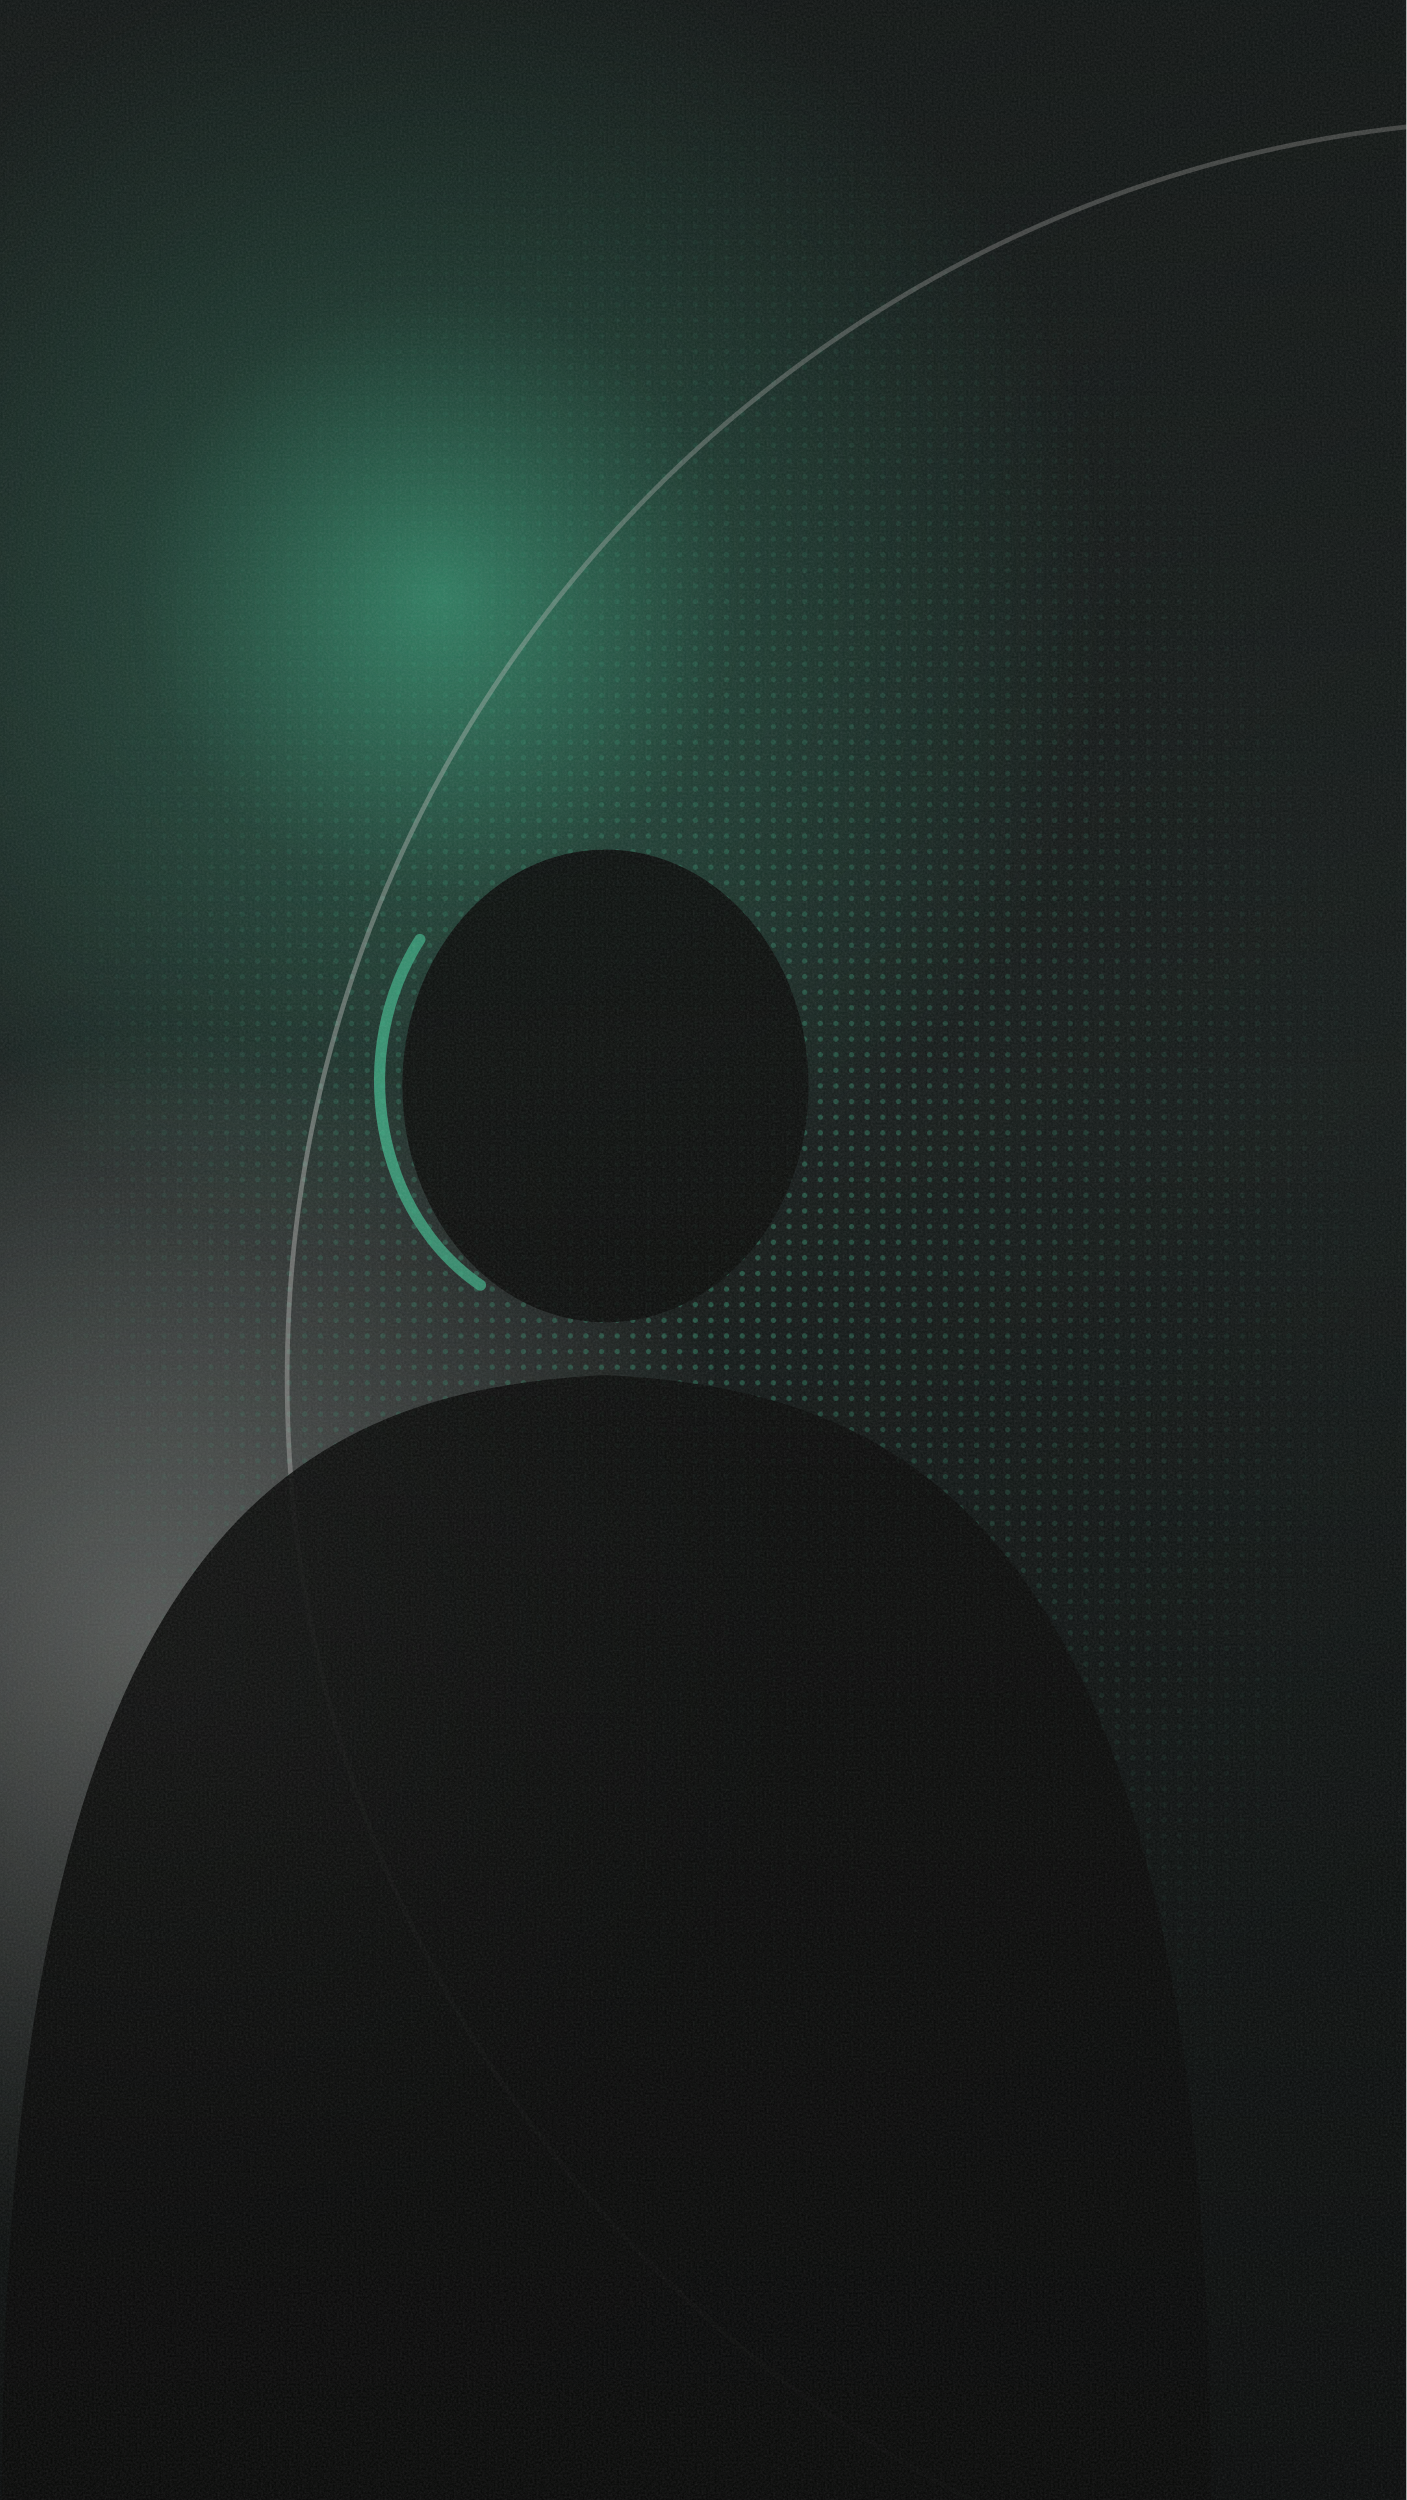
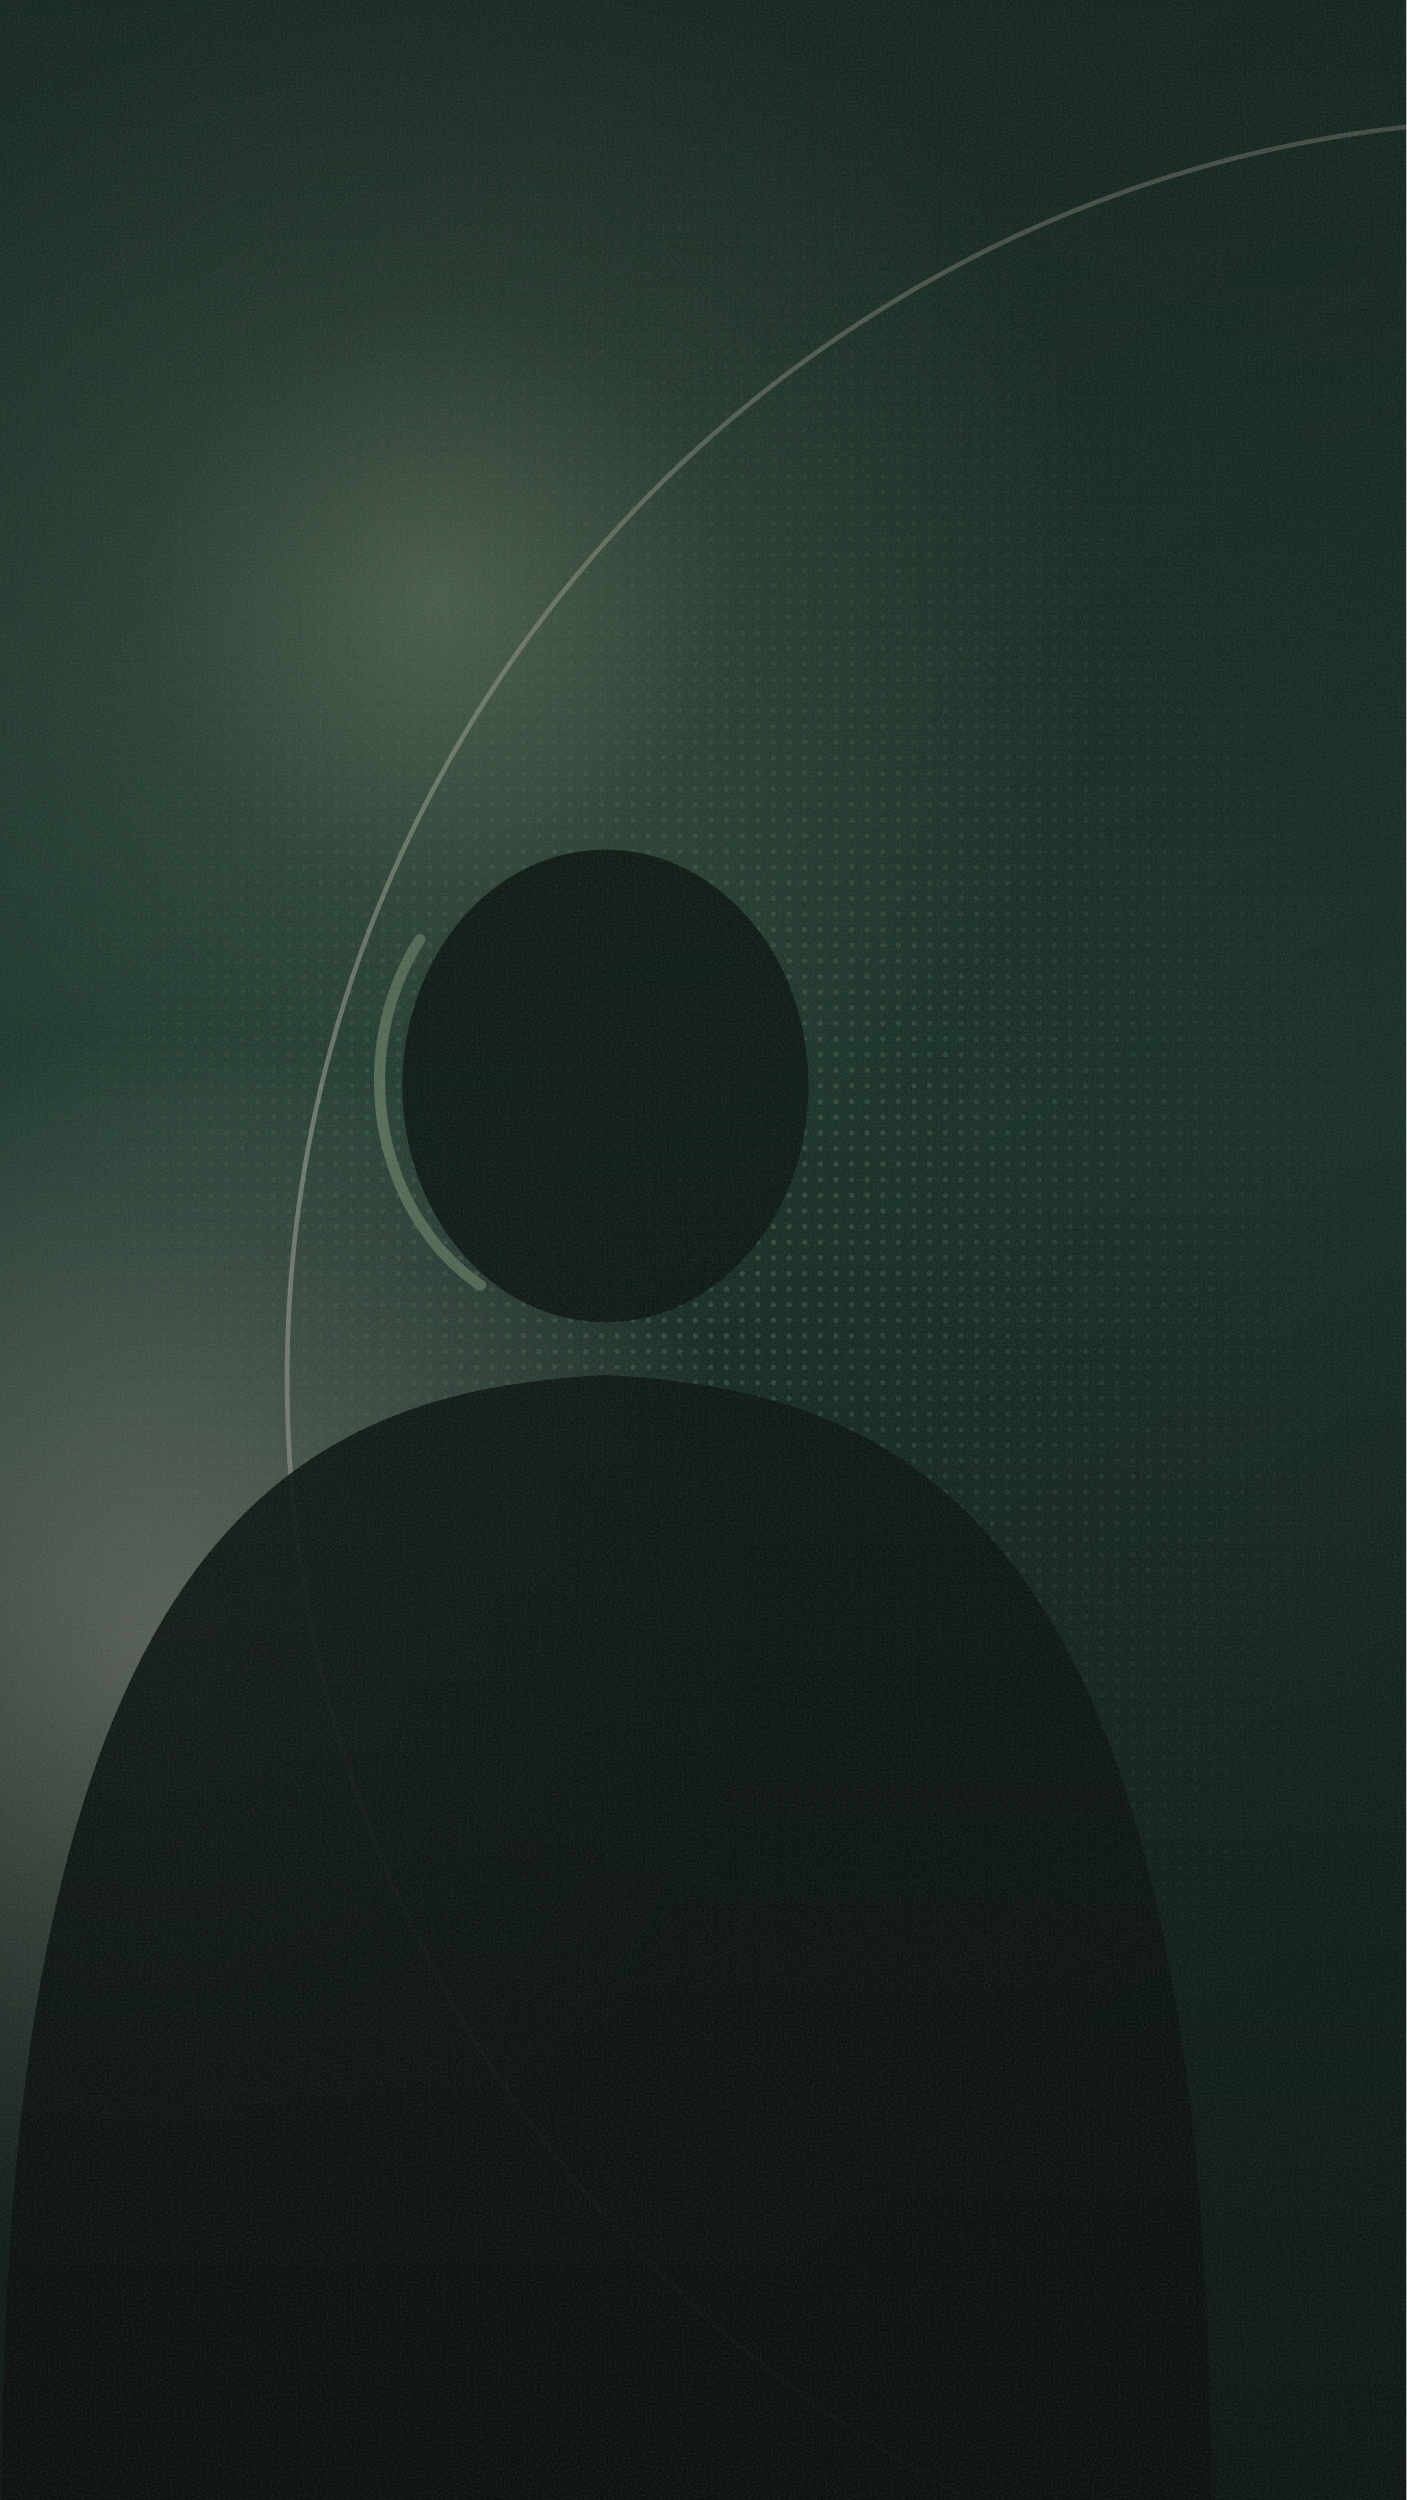
<svg xmlns="http://www.w3.org/2000/svg" width="720" height="1280" viewBox="0 0 720 1280">
  <defs>
    <linearGradient id="a7208bg" x1="0" y1="0" x2="0.35" y2="1">
-       <stop offset="0" stop-color="#1b2321" />
-       <stop offset="1" stop-color="#0f1413" />
+       <stop offset="0" stop-color="#1b3a2f" />
+       <stop offset="1" stop-color="#0f231c" />
    </linearGradient>
    <radialGradient id="a7208key">
-       <stop offset="0" stop-color="#3fae86" stop-opacity="0.85" />
-       <stop offset="0.45" stop-color="#3fae86" stop-opacity="0.28" />
-       <stop offset="1" stop-color="#3fae86" stop-opacity="0" />
+       <stop offset="0" stop-color="#5e775e" stop-opacity="0.85" />
+       <stop offset="0.45" stop-color="#5e775e" stop-opacity="0.28" />
+       <stop offset="1" stop-color="#5e775e" stop-opacity="0" />
    </radialGradient>
    <radialGradient id="a7208wash">
-       <stop offset="0" stop-color="#eae9e6" stop-opacity="0.4" />
-       <stop offset="1" stop-color="#eae9e6" stop-opacity="0" />
+       <stop offset="0" stop-color="#e9e0cf" stop-opacity="0.4" />
+       <stop offset="1" stop-color="#e9e0cf" stop-opacity="0" />
    </radialGradient>
    <radialGradient id="a7208dotmask">
      <stop offset="0" stop-color="#fff" stop-opacity="0.9" />
      <stop offset="1" stop-color="#fff" stop-opacity="0" />
    </radialGradient>
    <mask id="a7208dm">
      <rect width="720" height="1280" fill="url(#a7208dotmask)" />
    </mask>
    <pattern id="a7208dots" width="8" height="8" patternUnits="userSpaceOnUse">
-       <circle cx="4" cy="4" r="1.36" fill="#3fae86" fill-opacity="0.5" />
+       <circle cx="4" cy="4" r="1.36" fill="#5e775e" fill-opacity="0.5" />
    </pattern>
    <linearGradient id="a7208vig" x1="0" y1="0" x2="0" y2="1">
      <stop offset="0" stop-color="#000" stop-opacity="0.4" />
      <stop offset="0.45" stop-color="#000" stop-opacity="0" />
      <stop offset="1" stop-color="#000" stop-opacity="0.55" />
    </linearGradient>
    <filter id="a7208grain" x="0" y="0" width="100%" height="100%">
      <feTurbulence type="fractalNoise" baseFrequency="0.9" numOctaves="2" seed="31" result="n" />
      <feColorMatrix in="n" type="saturate" values="0" />
    </filter>
  </defs>
  <rect width="720" height="1280" fill="url(#a7208bg)" />
  <circle cx="225" cy="305" r="339" fill="url(#a7208key)" />
  <circle cx="86" cy="844" r="314" fill="url(#a7208wash)" />
  <g mask="url(#a7208dm)">
    <rect width="720" height="1280" fill="url(#a7208dots)" />
  </g>
-   <circle cx="792" cy="706" r="645" fill="none" stroke="#eae9e6" stroke-opacity="0.35" stroke-width="2.4" />
+   <circle cx="792" cy="706" r="645" fill="none" stroke="#e9e0cf" stroke-opacity="0.35" stroke-width="2.4" />
  <g>
-     <path d="M1 1280              C1 775               159 712               310 704              C462 712               620 775               620 1280Z" fill="#0b0c0a" fill-opacity="0.9" />
-     <ellipse cx="310" cy="556" rx="104" ry="121" fill="#0b0c0a" fill-opacity="0.9" />
-     <path d="M215 481              A104 121 0 0 0 246 658" fill="none" stroke="#3fae86" stroke-opacity="0.8" stroke-width="5.7" stroke-linecap="round" />
+     <path d="M1 1280              C1 775               159 712               310 704              C462 712               620 775               620 1280Z" fill="#08130f" fill-opacity="0.9" />
+     <ellipse cx="310" cy="556" rx="104" ry="121" fill="#08130f" fill-opacity="0.9" />
+     <path d="M215 481              A104 121 0 0 0 246 658" fill="none" stroke="#5e775e" stroke-opacity="0.8" stroke-width="5.7" stroke-linecap="round" />
  </g>
  <rect width="720" height="1280" fill="url(#a7208vig)" />
  <g opacity="0.14" filter="url(#a7208grain)">
    <rect width="720" height="1280" />
  </g>
</svg>
